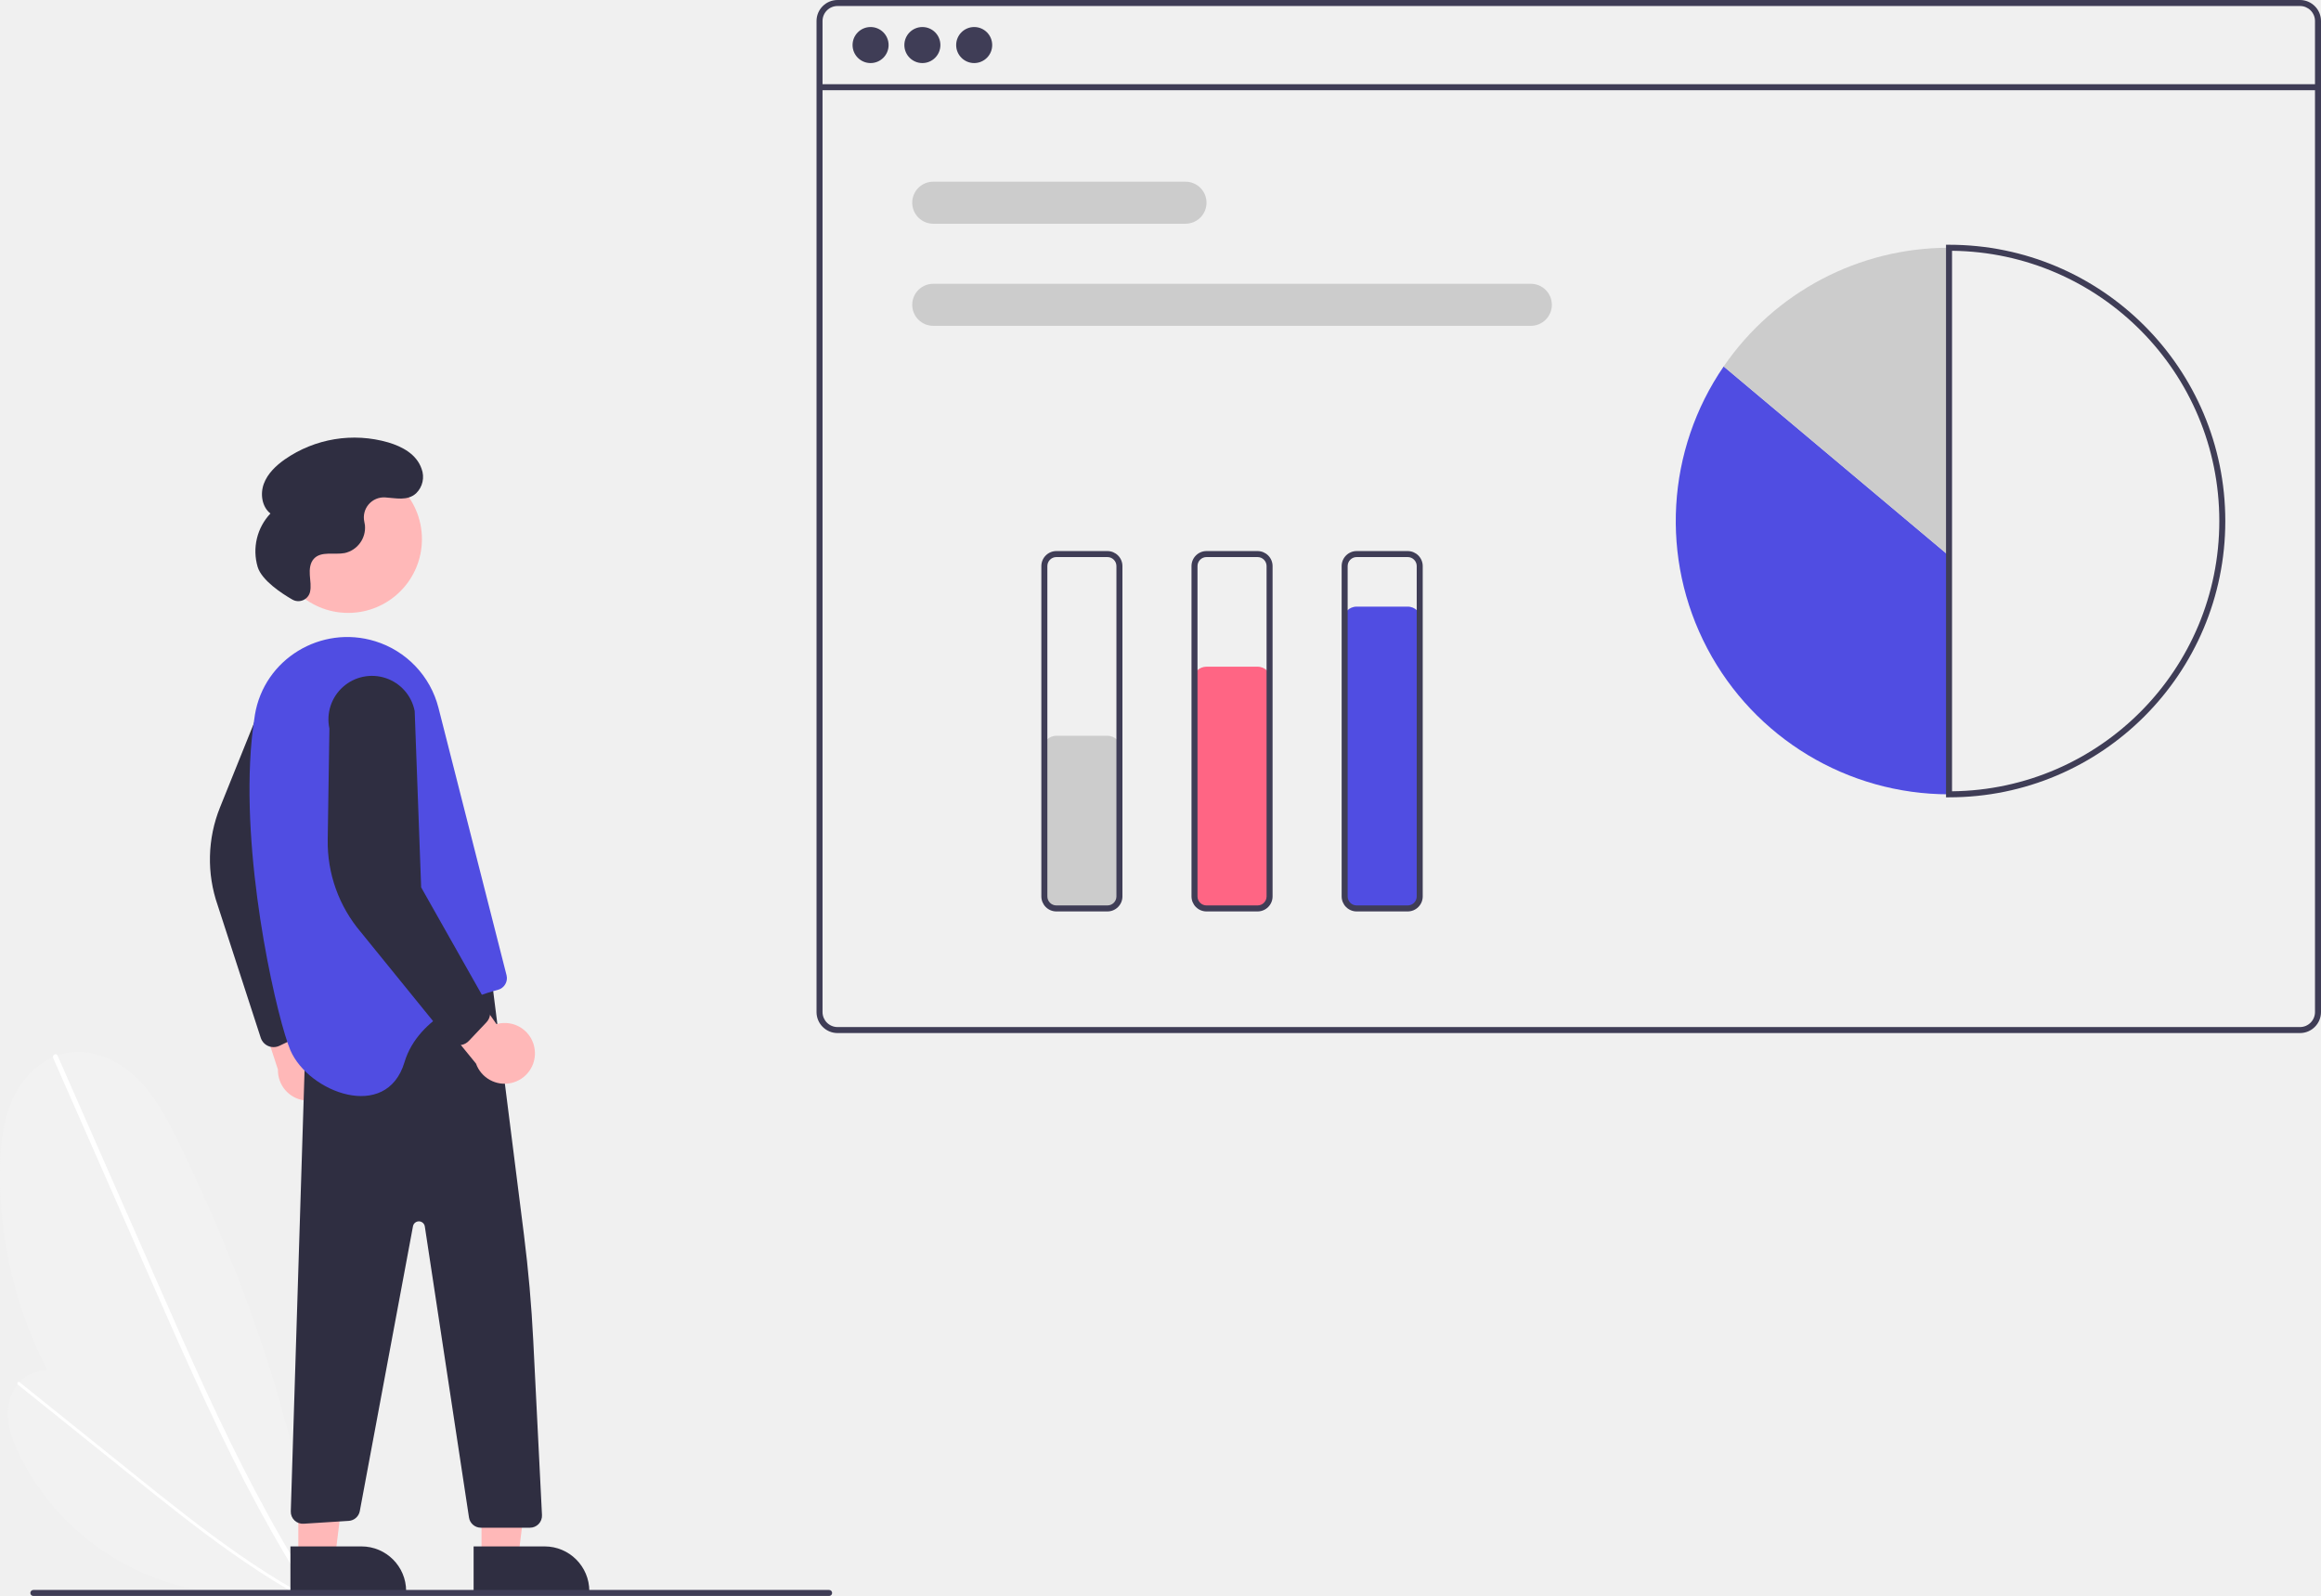
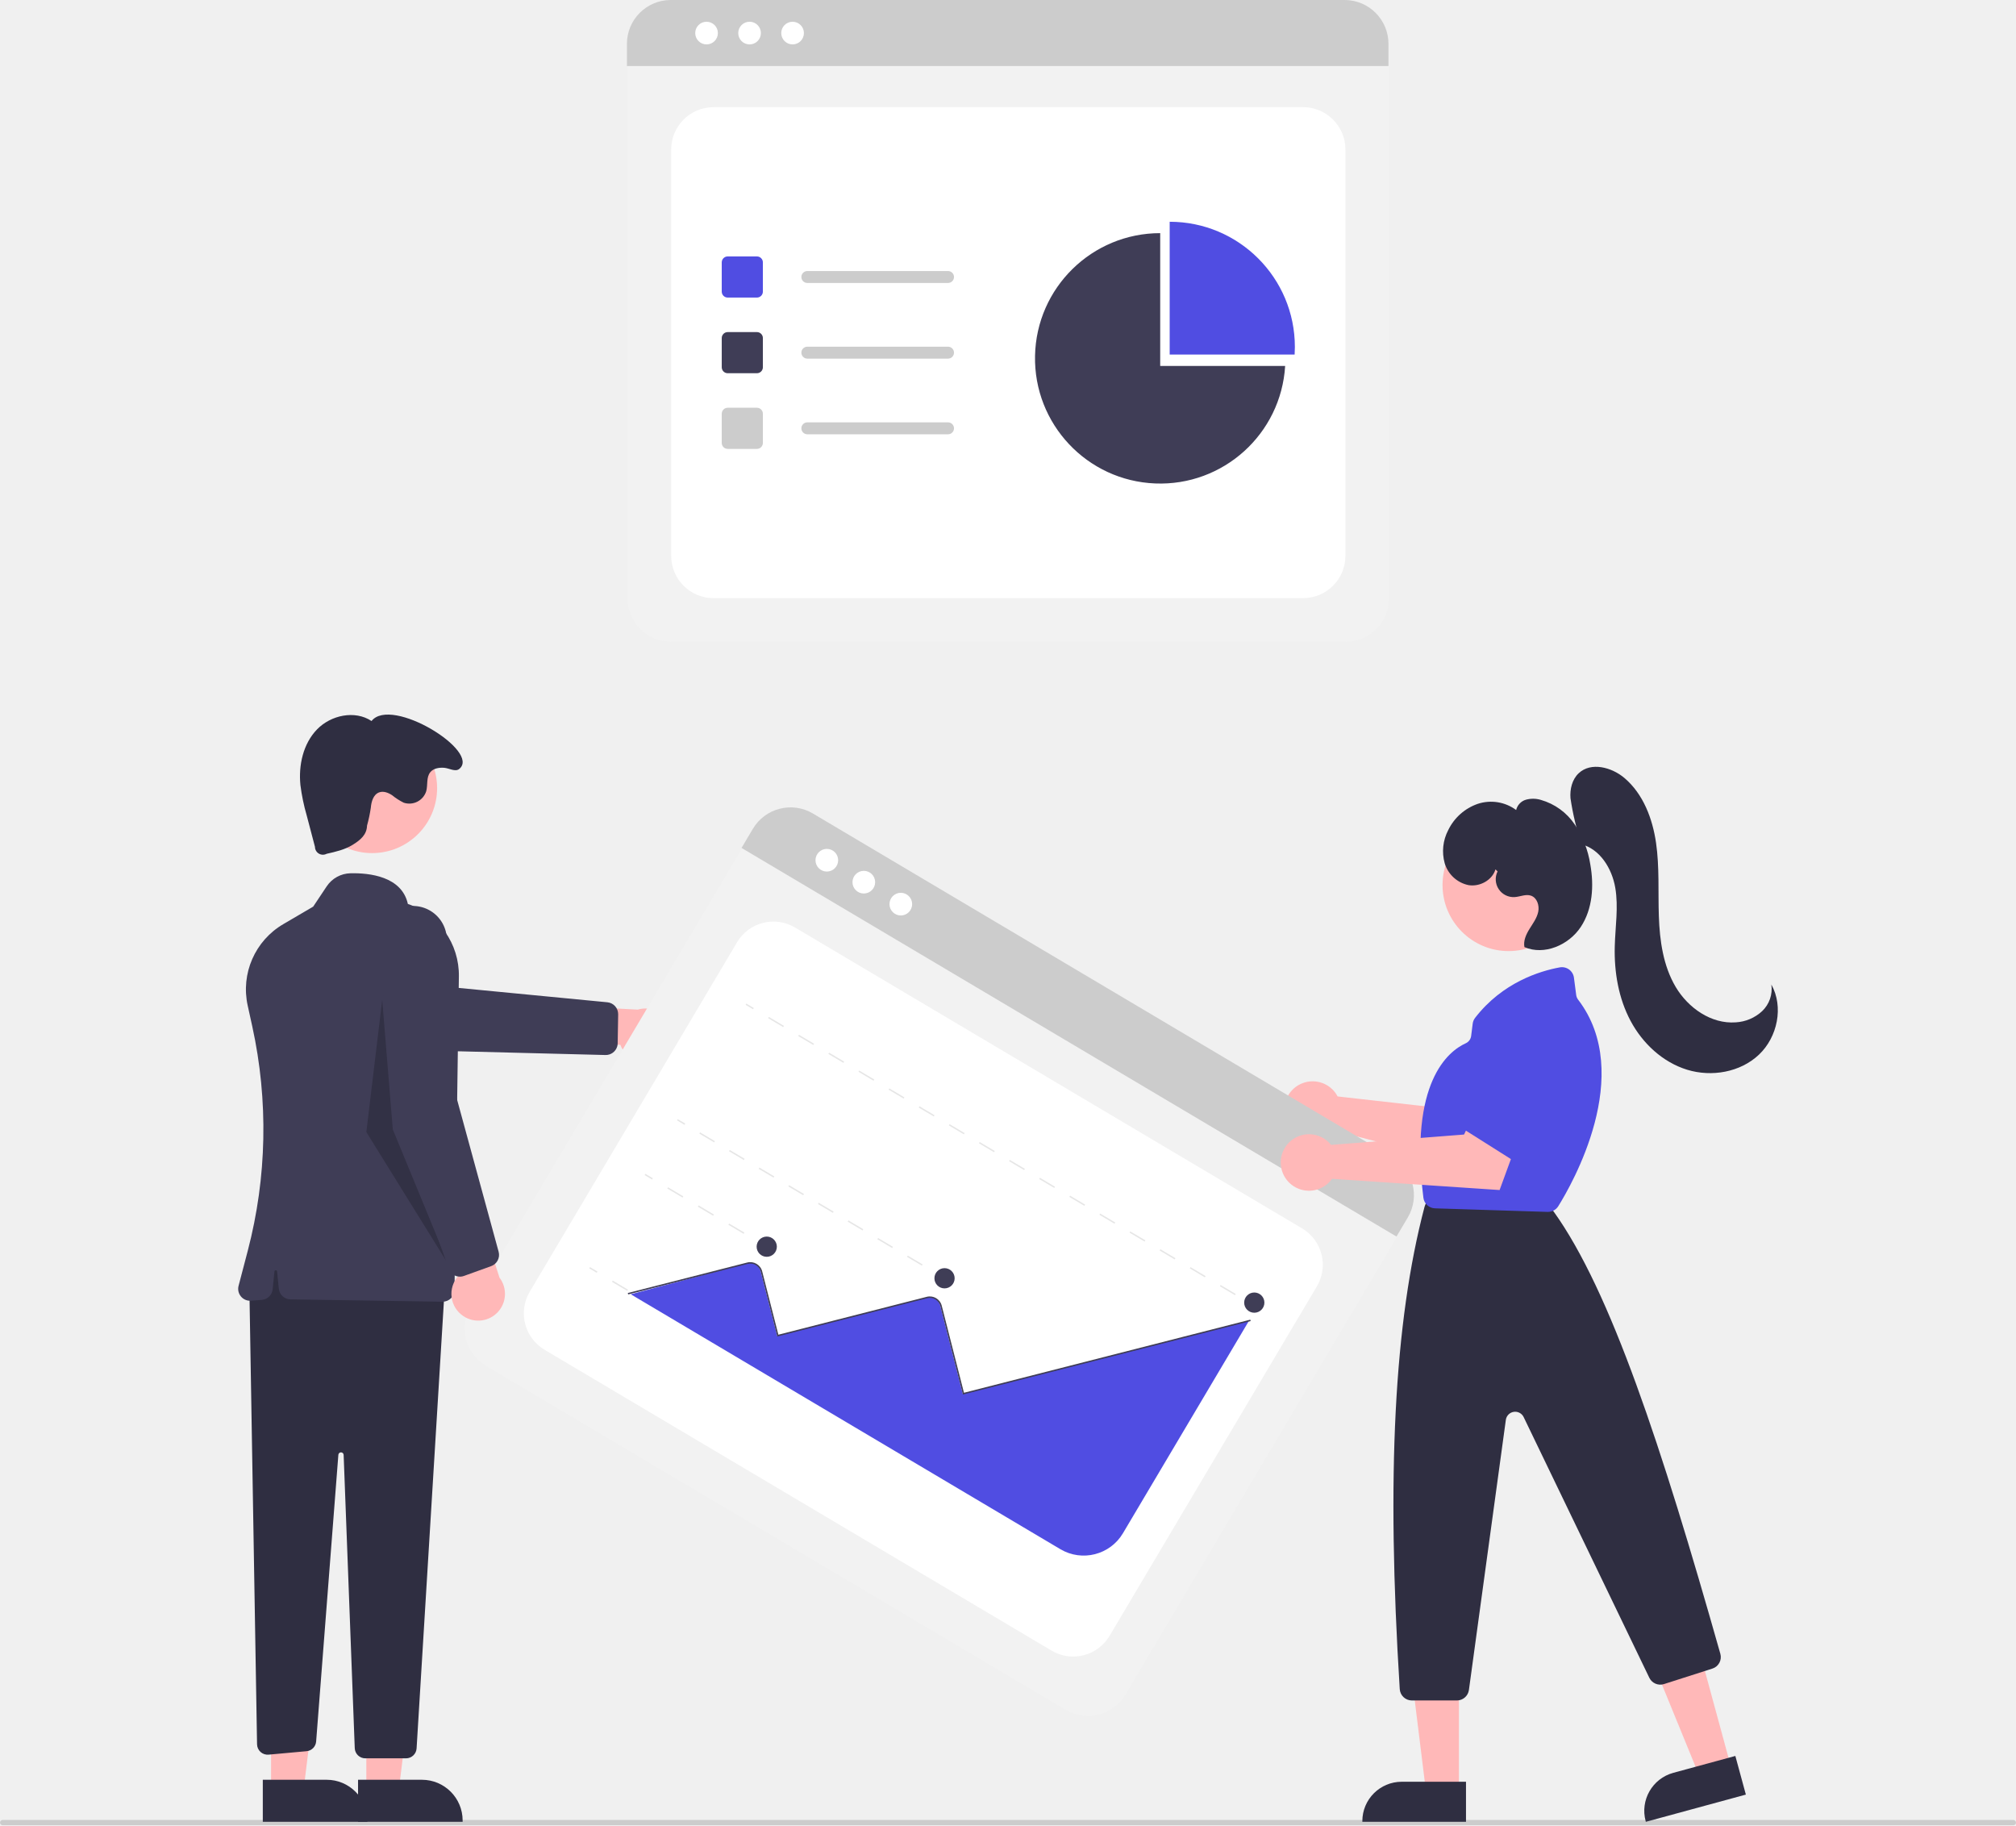
- <svg xmlns="http://www.w3.org/2000/svg" viewBox="0 0 772.909 531.441" width="772.909">
-   <path d="M106.069 528.4A141.781 141.781 0 01.016 389.006c.122-7.912.954-15.99 4.28-23.17s9.504-13.39 17.232-15.091c8.434-1.857 17.333 1.939 23.619 7.861s10.406 13.736 14.198 21.495c22.838 46.734 40.189 96.88 46.686 148.488z" fill="#f2f2f2" />
-   <path d="M17.702 352.304l16.006 36.367 16.006 36.367c5.069 11.518 10.129 23.04 15.368 34.482 5.194 11.341 10.565 22.603 16.295 33.684 5.722 11.065 11.804 21.949 18.405 32.515q1.233 1.974 2.49 3.932c.58.904 2.03.065 1.446-.845-6.728-10.488-12.927-21.305-18.742-32.324-5.821-11.03-11.261-22.257-16.5-33.574-5.267-11.377-10.332-22.847-15.383-34.321q-7.975-18.117-15.948-36.235l-16.006-36.367-1.992-4.526c-.433-.984-1.876-.133-1.446.845z" fill="#fff" />
-   <path d="M99.392 528.653a82.967 82.967 0 01-92.692-43.741c-2.073-4.141-3.822-8.559-4.033-13.185s1.319-9.518 4.872-12.487c3.877-3.241 9.523-3.673 14.385-2.295s9.111 4.322 13.174 7.327c24.473 18.098 47.02 39.449 64.325 64.489z" fill="#f2f2f2" />
-   <path d="M5.974 461.083l18.128 14.56 18.128 14.56c5.741 4.611 11.479 9.228 17.288 13.753 5.758 4.486 11.587 8.883 17.554 13.089 5.958 4.2 12.054 8.209 18.333 11.913q1.173.692 2.354 1.369c.545.313 1.072-.514.523-.829-6.324-3.629-12.463-7.572-18.457-11.722-6-4.155-11.855-8.516-17.63-12.977-5.806-4.485-11.532-9.072-17.252-13.666q-9.032-7.253-18.062-14.507L8.752 462.065l-2.256-1.812c-.491-.394-1.01.438-.523.829z" fill="#fff" />
-   <path d="M765.909 0h-487a7.008 7.008 0 00-7 7v330a7.008 7.008 0 007 7h487a7.008 7.008 0 007-7V7a7.008 7.008 0 00-7-7zm5 337a5.002 5.002 0 01-5 5h-487a5.002 5.002 0 01-5-5V7a5.002 5.002 0 015-5h487a5.002 5.002 0 015 5z" fill="#3f3d56" />
-   <path d="M272.909 28.04h499v2h-499z" fill="#3f3d56" />
-   <circle cx="289.909" cy="15" fill="#3f3d56" r="6" />
-   <circle cx="307.159" cy="15" fill="#3f3d56" r="6" />
-   <circle cx="324.409" cy="15" fill="#3f3d56" r="6" />
-   <path d="M394.778 74.5h-84a7 7 0 110-14h84a7 7 0 010 14zM509.778 108.5h-199a7 7 0 010-14h199a7 7 0 010 14z" fill="#ccc" />
-   <path d="M573.997 122.023a91.004 91.004 0 0075.044 142.477v-79.44z" fill="#504DE2" />
-   <path d="M649.041 82.5a90.896 90.896 0 00-75.044 39.523l75.044 63.037z" fill="#ccc" />
-   <path d="M649.041 265.5h-1v-184h1a92 92 0 110 184zm1-181.995v179.989a90 90 0 000-179.989z" fill="#3f3d56" />
-   <path d="M368.778 303h-17a4.505 4.505 0 01-4.5-4.5v-49a4.505 4.505 0 014.5-4.5h17a4.505 4.505 0 014.5 4.5v49a4.505 4.505 0 01-4.5 4.5z" fill="#ccc" />
-   <path d="M418.778 303h-17a4.505 4.505 0 01-4.5-4.5v-72a4.505 4.505 0 014.5-4.5h17a4.505 4.505 0 014.5 4.5v72a4.505 4.505 0 01-4.5 4.5z" fill="#ff6584" />
-   <path d="M468.778 303h-17a4.505 4.505 0 01-4.5-4.5v-92a4.505 4.505 0 014.5-4.5h17a4.505 4.505 0 014.5 4.5v92a4.505 4.505 0 01-4.5 4.5z" fill="#504DE2" />
-   <path d="M368.778 303.5h-17a5.006 5.006 0 01-5-5v-110a5.006 5.006 0 015-5h17a5.006 5.006 0 015 5v110a5.006 5.006 0 01-5 5zm-17-118a3.003 3.003 0 00-3 3v110a3.003 3.003 0 003 3h17a3.003 3.003 0 003-3v-110a3.003 3.003 0 00-3-3zM418.778 303.5h-17a5.006 5.006 0 01-5-5v-110a5.006 5.006 0 015-5h17a5.006 5.006 0 015 5v110a5.006 5.006 0 01-5 5zm-17-118a3.003 3.003 0 00-3 3v110a3.003 3.003 0 003 3h17a3.003 3.003 0 003-3v-110a3.003 3.003 0 00-3-3zM468.778 303.5h-17a5.006 5.006 0 01-5-5v-110a5.006 5.006 0 015-5h17a5.006 5.006 0 015 5v110a5.006 5.006 0 01-5 5zm-17-118a3.003 3.003 0 00-3 3v110a3.003 3.003 0 003 3h17a3.003 3.003 0 003-3v-110a3.003 3.003 0 00-3-3z" fill="#3f3d56" />
-   <path d="M112.431 359.003a10.056 10.056 0 00-8.785-12.672l-8.6-34.685-12.587 13.653 10.096 30.844a10.11 10.11 0 0019.875 2.86z" fill="#ffb8b8" />
-   <path d="M89.375 348.335a4.505 4.505 0 01-2.517-2.669l-14.356-44.178a46.373 46.373 0 01.764-32.635l13.838-34.355a14.497 14.497 0 1128.599 4.767l-19.092 55.558 6.683 45.239a4.515 4.515 0 01-2.54 4.504l-7.709 3.678a4.506 4.506 0 01-2.659.38 4.455 4.455 0 01-1.01-.288z" fill="#2f2e41" />
-   <path d="M160.343 518.443l12.26-.001 5.832-47.288-18.094.001z" fill="#ffb8b8" />
-   <path d="M196.247 529.825l-38.531.002-.001-14.887 23.644-.001a14.887 14.887 0 0114.888 14.886v0z" fill="#2f2e41" />
-   <path d="M99.343 518.443l12.26-.001 5.832-47.288-18.094.001z" fill="#ffb8b8" />
-   <path d="M135.247 529.825l-38.531.002-.001-14.887 23.644-.001a14.887 14.887 0 0114.888 14.886v0zM163.694 325.711l10.777 85.386q2.222 17.608 3.11 35.346l2.903 58.069a4 4 0 01-3.995 4.2h-16.356a4 4 0 01-3.955-3.4l-14.71-96.914a2 2 0 00-3.943-.067l-17.722 94.917a4 4 0 01-3.626 3.184l-15.054.955a4 4 0 01-4.29-4.114l4.861-155.562z" fill="#2f2e41" />
-   <circle cx="115.946" cy="179.53" fill="#ffb8b8" r="24.561" />
-   <path d="M96.694 349.711c6 14 32 24 38 4 4.64-15.46 23.02-21.96 31.13-24.11a4.016 4.016 0 002.86-4.86l-22.67-89.05a31.272 31.272 0 00-21.06-22.16c-18.02-5.58-37.02 5.91-40.07 24.52a137.157 137.157 0 00-1.59 15.76c-1.88 39.29 9.45 86.68 13.4 95.9z" fill="#504DE2" />
-   <path d="M178.084 349.686a10.056 10.056 0 00-12.753-8.667l-20.493-29.275-6.837 17.265 20.509 25.153a10.11 10.11 0 0019.574-4.476z" fill="#ffb8b8" />
-   <path d="M152.734 348.019a4.505 4.505 0 01-3.309-1.586l-29.277-36.065a46.374 46.374 0 01-11.018-30.728l.564-37.033a14.497 14.497 0 1128.4-5.832l2.154 58.707 22.498 39.813a4.515 4.515 0 01-.751 5.116l-5.871 6.203a4.506 4.506 0 01-2.344 1.311 4.455 4.455 0 01-1.046.094zM97.304 199.619a4.007 4.007 0 005.903-2.368l.014-.056c.446-1.864.076-3.811-.052-5.723s.059-4.013 1.362-5.419c2.428-2.621 6.748-1.232 10.258-1.894a8.664 8.664 0 006.74-9.253c-.05-.398-.128-.795-.216-1.193a6.673 6.673 0 016.927-8.081c3.548.203 7.378 1.278 10.314-1.35a7.608 7.608 0 001.827-8.201c-1.676-4.838-6.414-7.371-11.102-8.764a40.62 40.62 0 00-34.43 5.65c-2.961 2.087-5.727 4.71-6.989 8.106s-.653 7.68 2.193 9.922a18.332 18.332 0 00-4.246 17.806c1.406 4.529 8.114 8.872 11.499 10.82z" fill="#2f2e41" />
-   <path d="M276.106 531.441h-265a1 1 0 010-2h265a1 1 0 010 2z" fill="#3f3d56" />
+ <svg xmlns="http://www.w3.org/2000/svg" data-name="Layer 1" viewBox="0 0 762 689.787">
+   <path d="M508.535 242.548H253.697a16.519 16.519 0 01-16.5-16.5V25.894a12.102 12.102 0 0112.088-12.088h263.454A12.311 12.311 0 01525.035 26.103v199.945a16.519 16.519 0 01-16.5 16.5z" fill="#f2f2f2" />
+   <path d="M269.697 226.048H492.535a16 16 0 0016-16V56.5a16 16 0 00-16-16H269.697a16 16 0 00-16 16v153.548a16 16 0 0016 16z" fill="#fff" />
+   <path d="M524.805 24.95H236.965v-8.4A16.574 16.574 0 01253.525 0h254.72a16.574 16.574 0 0116.56 16.55z" fill="#ccc" />
+   <circle cx="267.06" cy="12.5" r="4.283" fill="#fff" />
+   <circle cx="283.319" cy="12.5" r="4.283" fill="#fff" />
+   <circle cx="299.578" cy="12.5" r="4.283" fill="#fff" />
+   <path d="M286.095 112.456h-11.036a2.26 2.26 0 01-2.257-2.257V99.163a2.26 2.26 0 012.257-2.257h11.036a2.26 2.26 0 012.257 2.257v11.036a2.26 2.26 0 01-2.257 2.257z" fill="#504de2" />
+   <path d="M286.095 141.049h-11.036a2.26 2.26 0 01-2.257-2.257v-11.036a2.26 2.26 0 012.257-2.257h11.036a2.26 2.26 0 012.257 2.257v11.036a2.26 2.26 0 01-2.257 2.257z" fill="#3f3d56" />
+   <path d="M286.095 169.643h-11.036a2.26 2.26 0 01-2.257-2.257v-11.036a2.26 2.26 0 012.257-2.257h11.036a2.26 2.26 0 012.257 2.257v11.036a2.26 2.26 0 01-2.257 2.257zM358.331 106.938h-53.174a2.257 2.257 0 010-4.515h53.174a2.257 2.257 0 110 4.515zM358.331 135.531h-53.174a2.257 2.257 0 010-4.515h53.174a2.257 2.257 0 110 4.515zM358.331 164.125h-53.174a2.257 2.257 0 010-4.515h53.174a2.257 2.257 0 110 4.515z" fill="#ccc" />
+   <path d="M489.341 133.991c.057-.949.089-1.905.089-2.868a47.318 47.318 0 00-47.318-47.318v50.185z" fill="#504de2" />
+   <path d="M438.528 138.292V88.107a47.318 47.318 0 1047.229 50.185z" fill="#3f3d56" />
+   <path d="M761 689.787H1a1 1 0 010-2h760a1 1 0 010 2z" fill="#ccc" />
+   <path d="M504.69 412.926a10.703 10.703 0 01.89 1.431l50.113 5.635 7.288-9.847 16.299 9.057-14.347 23.919-61.396-16.113a10.673 10.673 0 111.153-14.083zM248.987 399.988a10.056 10.056 0 01-14.525-5.175l-35.727.745 9.898-15.712 32.41 1.701a10.11 10.11 0 017.945 18.441z" fill="#ffb8b8" />
+   <path d="M233.285 395.49a4.509 4.509 0 01-4.428 3.213l-65.387-1.661-59.206-17.53a12.819 12.819 0 117.633-24.472l53.49 17.538 64.201 6.196a4.524 4.524 0 014.067 4.556l-.186 10.951a4.523 4.523 0 01-.184 1.209z" fill="#3f3d56" />
+   <path fill="#ffb8b8" d="M138.461 676.601l12.259-.001 5.833-47.288-18.094.001.002 47.288z" />
+   <path d="M135.333 672.598l24.144-.001h.001a15.386 15.386 0 0115.386 15.386v.5l-39.531.001z" fill="#2f2e41" />
+   <path fill="#ffb8b8" d="M102.461 676.601l12.259-.001 5.833-47.288-18.094.001.002 47.288z" />
+   <path d="M99.333 672.598l24.144-.001h.001a15.386 15.386 0 0115.386 15.386v.5l-39.531.001zM94.233 485.493l2.927 173.694a4 4 0 004.362 3.916l14.346-1.304a4 4 0 003.626-3.674l8.399-108.345a1 1 0 011.996.039l4.198 110.826a4 4 0 003.997 3.849h15.386a4 4 0 003.993-3.756l10.77-176.244-64-16z" fill="#2f2e41" />
+   <circle cx="140.654" cy="297.835" r="24.561" fill="#ffb8b8" />
+   <path d="M167.292 491.932c-.024 0-.048-.001-.072-.001l-57.431-.884a4.5 4.5 0 01-4.408-4.052l-.65-6.503a.5.5 0 00-.995 0l-.672 6.717a4.494 4.494 0 01-4.133 4.038l-4.059.312a4.499 4.499 0 01-4.698-5.628l3.495-13.324a181.54 181.54 0 001.698-84.66l-1.737-7.899a28.528 28.528 0 0113.47-30.816l11.28-6.612 5.118-7.677a11.085 11.085 0 018.978-4.923c7.139-.156 19.386 1.151 21.687 11.591a28.501 28.501 0 0119.282 27.441l-1.657 118.442a4.501 4.501 0 01-4.497 4.438z" fill="#3f3d56" />
+   <path d="M138.733 311.993c-.101 3.472-2.511 5.481-5.471 7.299s-6.419 2.607-9.808 3.368a2.999 2.999 0 01-4.405-2.625l-3.108-11.823a74.841 74.841 0 01-2.393-11.537c-.749-7.509 1.031-15.587 6.272-21.016s14.331-7.358 20.612-3.175c7.454-9.52 41.523 11.513 33.119 18.133-1.495 1.178-3.781-.312-5.678-.457s-4.025.189-5.23 1.662c-1.575 1.924-.889 4.791-1.538 7.191a6.714 6.714 0 01-8.484 4.348 23.089 23.089 0 01-4.4-2.829c-1.456-.97-3.295-1.686-4.934-1.075-2.16.806-2.927 3.45-3.122 5.748a53.235 53.235 0 01-1.432 6.787z" fill="#2f2e41" />
+   <path opacity=".2" d="M144.469 377.819l4 49 21 51-31-50 6-50z" />
+   <path d="M402.819 646.146L183.649 516.12a16.519 16.519 0 01-5.772-22.609l102.125-172.14a12.102 12.102 0 0116.564-4.229l226.58 134.422a12.311 12.311 0 014.301 16.851L425.429 640.375a16.519 16.519 0 01-22.609 5.772z" fill="#f2f2f2" />
+   <path d="M205.828 510.093L397.477 623.792a16 16 0 0021.924-5.597l78.345-132.057a16 16 0 00-5.597-21.924L300.5 350.515a16 16 0 00-21.924 5.597l-78.345 132.057a16 16 0 005.597 21.924z" fill="#fff" />
+   <path d="M527.837 467.306L280.284 320.441l4.286-7.225a16.574 16.574 0 0122.686-5.784l219.069 129.966a16.574 16.574 0 015.798 22.683z" fill="#ccc" />
+   <circle cx="312.52" cy="325.089" r="4.283" fill="#fff" />
+   <circle cx="326.503" cy="333.384" r="4.283" fill="#fff" />
+   <circle cx="340.486" cy="341.68" r="4.283" fill="#fff" />
+   <path fill="#e6e6e6" d="M472.478 492.846l.279-.47 2.818 1.672-.279.47zM466.786 489.469l-5.692-3.377.279-.47 5.692 3.377zm-11.384-6.754l-5.692-3.377.279-.47 5.692 3.377zm-11.384-6.754l-5.692-3.377.279-.47 5.692 3.377zm-11.384-6.754l-5.692-3.377.279-.47 5.692 3.377zm-11.384-6.754l-5.692-3.377.279-.47 5.692 3.377zm-11.384-6.754l-5.692-3.377.279-.47 5.692 3.377zm-11.384-6.754l-5.692-3.377.279-.47 5.692 3.377zm-11.384-6.754l-5.692-3.377.279-.47 5.692 3.377zm-11.384-6.754l-5.692-3.377.279-.47 5.692 3.377zm-11.384-6.754l-5.692-3.377.279-.47 5.692 3.377zm-11.384-6.754l-5.692-3.377.279-.47 5.692 3.377zm-11.384-6.754l-5.692-3.377.279-.47 5.692 3.377zm-11.384-6.754l-5.692-3.377.279-.47 5.692 3.377zm-11.384-6.754l-5.692-3.377.279-.47 5.692 3.377zm-11.384-6.754l-5.692-3.377.279-.47 5.692 3.377zm-11.384-6.754l-5.692-3.377.279-.47 5.692 3.377zM281.818 379.733l.279-.47 2.818 1.672-.279.47zM354.055 481.635l.279-.47 2.818 1.672-.279.47zM348.448 478.308l-5.608-3.327.279-.47 5.608 3.327zm-11.215-6.654l-5.608-3.327.279-.47 5.608 3.327zm-11.215-6.654l-5.608-3.327.279-.47 5.608 3.327zm-11.215-6.654l-5.608-3.327.279-.47 5.608 3.327zm-11.215-6.654l-5.608-3.327.279-.47 5.608 3.327zm-11.215-6.654l-5.608-3.327.279-.47 5.608 3.327zm-11.215-6.654l-5.608-3.327.279-.47 5.608 3.327zm-11.215-6.654l-5.608-3.327.279-.47 5.608 3.327zM255.907 423.407l.279-.47 2.818 1.672-.279.47zM286.853 469.701l.279-.47 2.818 1.672-.279.47zM281.083 466.278l-5.769-3.423.279-.47 5.769 3.423zm-11.539-6.846l-5.769-3.423.279-.47 5.769 3.423zm-11.539-6.846l-5.769-3.423.279-.47 5.769 3.423zM243.649 444.069l.279-.47 2.818 1.672-.279.47zM265.933 504.962l.279-.47 2.818 1.672-.279.47zM260.164 501.54l-5.769-3.423.279-.47 5.769 3.423zm-11.539-6.846l-5.769-3.423.279-.47 5.769 3.423zm-11.539-6.846l-5.769-3.423.279-.47 5.769 3.423zM222.729 479.331l.279-.47 2.818 1.672-.279.47z" />
+   <path d="M238.402 489.116l162.41 96.352a17.265 17.265 0 0023.632-6.033l47.453-79.986-.327-.181-107.665 27.481-8.529-33.394a4.124 4.124 0 00-2.388-2.787 4.394 4.394 0 00-2.818-.158l-56.421 14.399-6.237-24.415a4.14 4.14 0 00-5.036-2.988c-.381.101-37.095 9.829-44.075 11.709z" fill="#504de2" />
+   <path d="M237.431 489.174l-.135-.529 45.149-11.526a4.646 4.646 0 015.645 3.349l6.11 23.935 56.108-14.323a4.646 4.646 0 015.645 3.349l8.402 32.914 108.226-27.628.135.529-108.755 27.763-8.537-33.443a4.095 4.095 0 00-4.981-2.955l-56.637 14.458-6.245-24.464a4.1 4.1 0 00-4.981-2.955z" fill="#3f3d56" />
+   <circle cx="289.81" cy="471.138" r="3.822" fill="#3f3d56" />
+   <circle cx="357.012" cy="483.072" r="3.822" fill="#3f3d56" />
+   <circle cx="474.092" cy="492.276" r="3.822" fill="#3f3d56" />
+   <path d="M174.379 496.811a10.056 10.056 0 01-.318-15.416l-13.379-33.136 18.202 3.676 9.914 30.903a10.11 10.11 0 01-14.42 13.973z" fill="#ffb8b8" />
+   <path d="M174.158 482.454a4.509 4.509 0 01-4.576-2.999l-21.658-61.718-4.628-61.573a12.819 12.819 0 1125.588-1.551l2.591 56.233 16.997 62.219a4.524 4.524 0 01-2.815 5.42l-10.304 3.713a4.522 4.522 0 01-1.196.257z" fill="#3f3d56" />
+   <path d="M575.719 427.768a4.59 4.59 0 01-1.116-.697l-20.141-16.967a4.575 4.575 0 01-.294-6.728l18.277-18.352a4.552 4.552 0 015.93-.472l13.822 10.037a4.578 4.578 0 011.448 5.658l-11.957 25.281a4.58 4.58 0 01-5.969 2.24z" fill="#504de2" />
+   <path fill="#ffb8b8" d="M654.276 667.73l-12.029 3.273-18.349-44.841 17.754-4.83 12.624 46.398z" />
+   <path d="M632.478 669.97l23.441-6.378 3.974 14.607-37.806 10.286-.066-.242a14.887 14.887 0 0110.456-18.273z" fill="#2f2e41" />
+   <path fill="#ffb8b8" d="M551.441 676.909l-12.466-.001-5.931-48.085 18.4.001-.003 48.085z" />
+   <path d="M529.819 673.346h24.293v15.138h-39.18v-.251a14.887 14.887 0 0114.887-14.887z" fill="#2f2e41" />
+   <circle cx="570.221" cy="334.453" r="24.975" fill="#ffb8b8" />
+   <path d="M550.678 642.624h-17.036a4.589 4.589 0 01-4.571-4.294c-5.076-80.699-2.107-138.586 9.345-182.173a4.757 4.757 0 01.185-.561l.912-2.281a4.554 4.554 0 014.249-2.877h35.033a4.568 4.568 0 013.474 1.598l4.758 5.552c.093.108.18.218.263.335 21.457 29.922 40.686 88.42 62.956 167.047a4.561 4.561 0 01-3.008 5.61l-18.308 5.859a4.6 4.6 0 01-5.516-2.371l-47.51-98.54a3.559 3.559 0 00-6.732 1.064l-13.959 102.078a4.593 4.593 0 01-4.534 3.956z" fill="#2f2e41" />
+   <path d="M585.107 457.995c-.048 0-.096-.001-.144-.002l-42.554-1.344a4.561 4.561 0 01-4.402-4.021c-5.394-43.665 9.4-55.363 16.011-58.365a3.518 3.518 0 002.046-2.789l.572-4.577a4.559 4.559 0 01.904-2.222c10.365-13.428 24.519-17.727 32.034-19.095a4.569 4.569 0 015.34 3.914l.857 6.572a3.62 3.62 0 00.725 1.72c21.617 28.26-2.465 69.987-7.513 78.064a4.584 4.584 0 01-3.877 2.144z" fill="#504de2" />
+   <path d="M597.7 318.92a103.572 103.572 0 01-4.093-17.253c-.273-3.41.601-7.079 3.084-9.432 4.648-4.403 12.544-2.306 17.404 1.861 7.024 6.023 10.527 15.278 11.851 24.435s.741 18.47 1.06 27.717 1.641 18.755 6.356 26.717 13.463 14.073 22.691 13.395a15.969 15.969 0 009.996-4.236 11.591 11.591 0 003.481-10.065c4.716 8.445 2.326 19.892-4.709 26.531s-17.856 8.516-27.104 5.681-16.86-9.942-21.407-18.48-6.213-18.401-5.971-28.071c.185-7.426 1.448-14.913.193-22.234s-5.837-14.755-13.062-16.479z" fill="#2f2e41" />
+   <path d="M565.253 328.546c-1.232 4.115-5.944 6.653-10.183 5.957a11.941 11.941 0 01-9.012-8.285 17.056 17.056 0 011.333-12.503 19.471 19.471 0 0111.141-9.923 15.987 15.987 0 0114.537 2.323 5.346 5.346 0 013.736-3.907 10.216 10.216 0 015.606.083 23.1 23.1 0 0112.857 9.353 37.59 37.59 0 015.827 15.021c1.434 8.052.905 16.85-3.617 23.665s-13.774 10.839-21.28 7.59c-.468-2.393.641-4.802 1.923-6.875s2.803-4.093 3.296-6.481-.452-5.308-2.761-6.089c-1.97-.666-4.071.413-6.147.543a6.735 6.735 0 01-6.461-9.705z" fill="#2f2e41" />
+   <path d="M501.956 431.433a10.703 10.703 0 011.144 1.238l50.277-3.913 5.301-11.045 17.714 5.822-9.581 26.195-63.332-4.25a10.673 10.673 0 11-1.523-14.048z" fill="#ffb8b8" />
+   <path d="M576.119 440.984a4.59 4.59 0 01-1.201-.538l-22.265-14.064a4.575 4.575 0 01-1.208-6.625l15.605-20.672a4.552 4.552 0 015.811-1.276l15.06 8.059a4.578 4.578 0 012.206 5.408l-8.4 26.675a4.58 4.58 0 01-5.608 3.032z" fill="#504de2" />
</svg>
